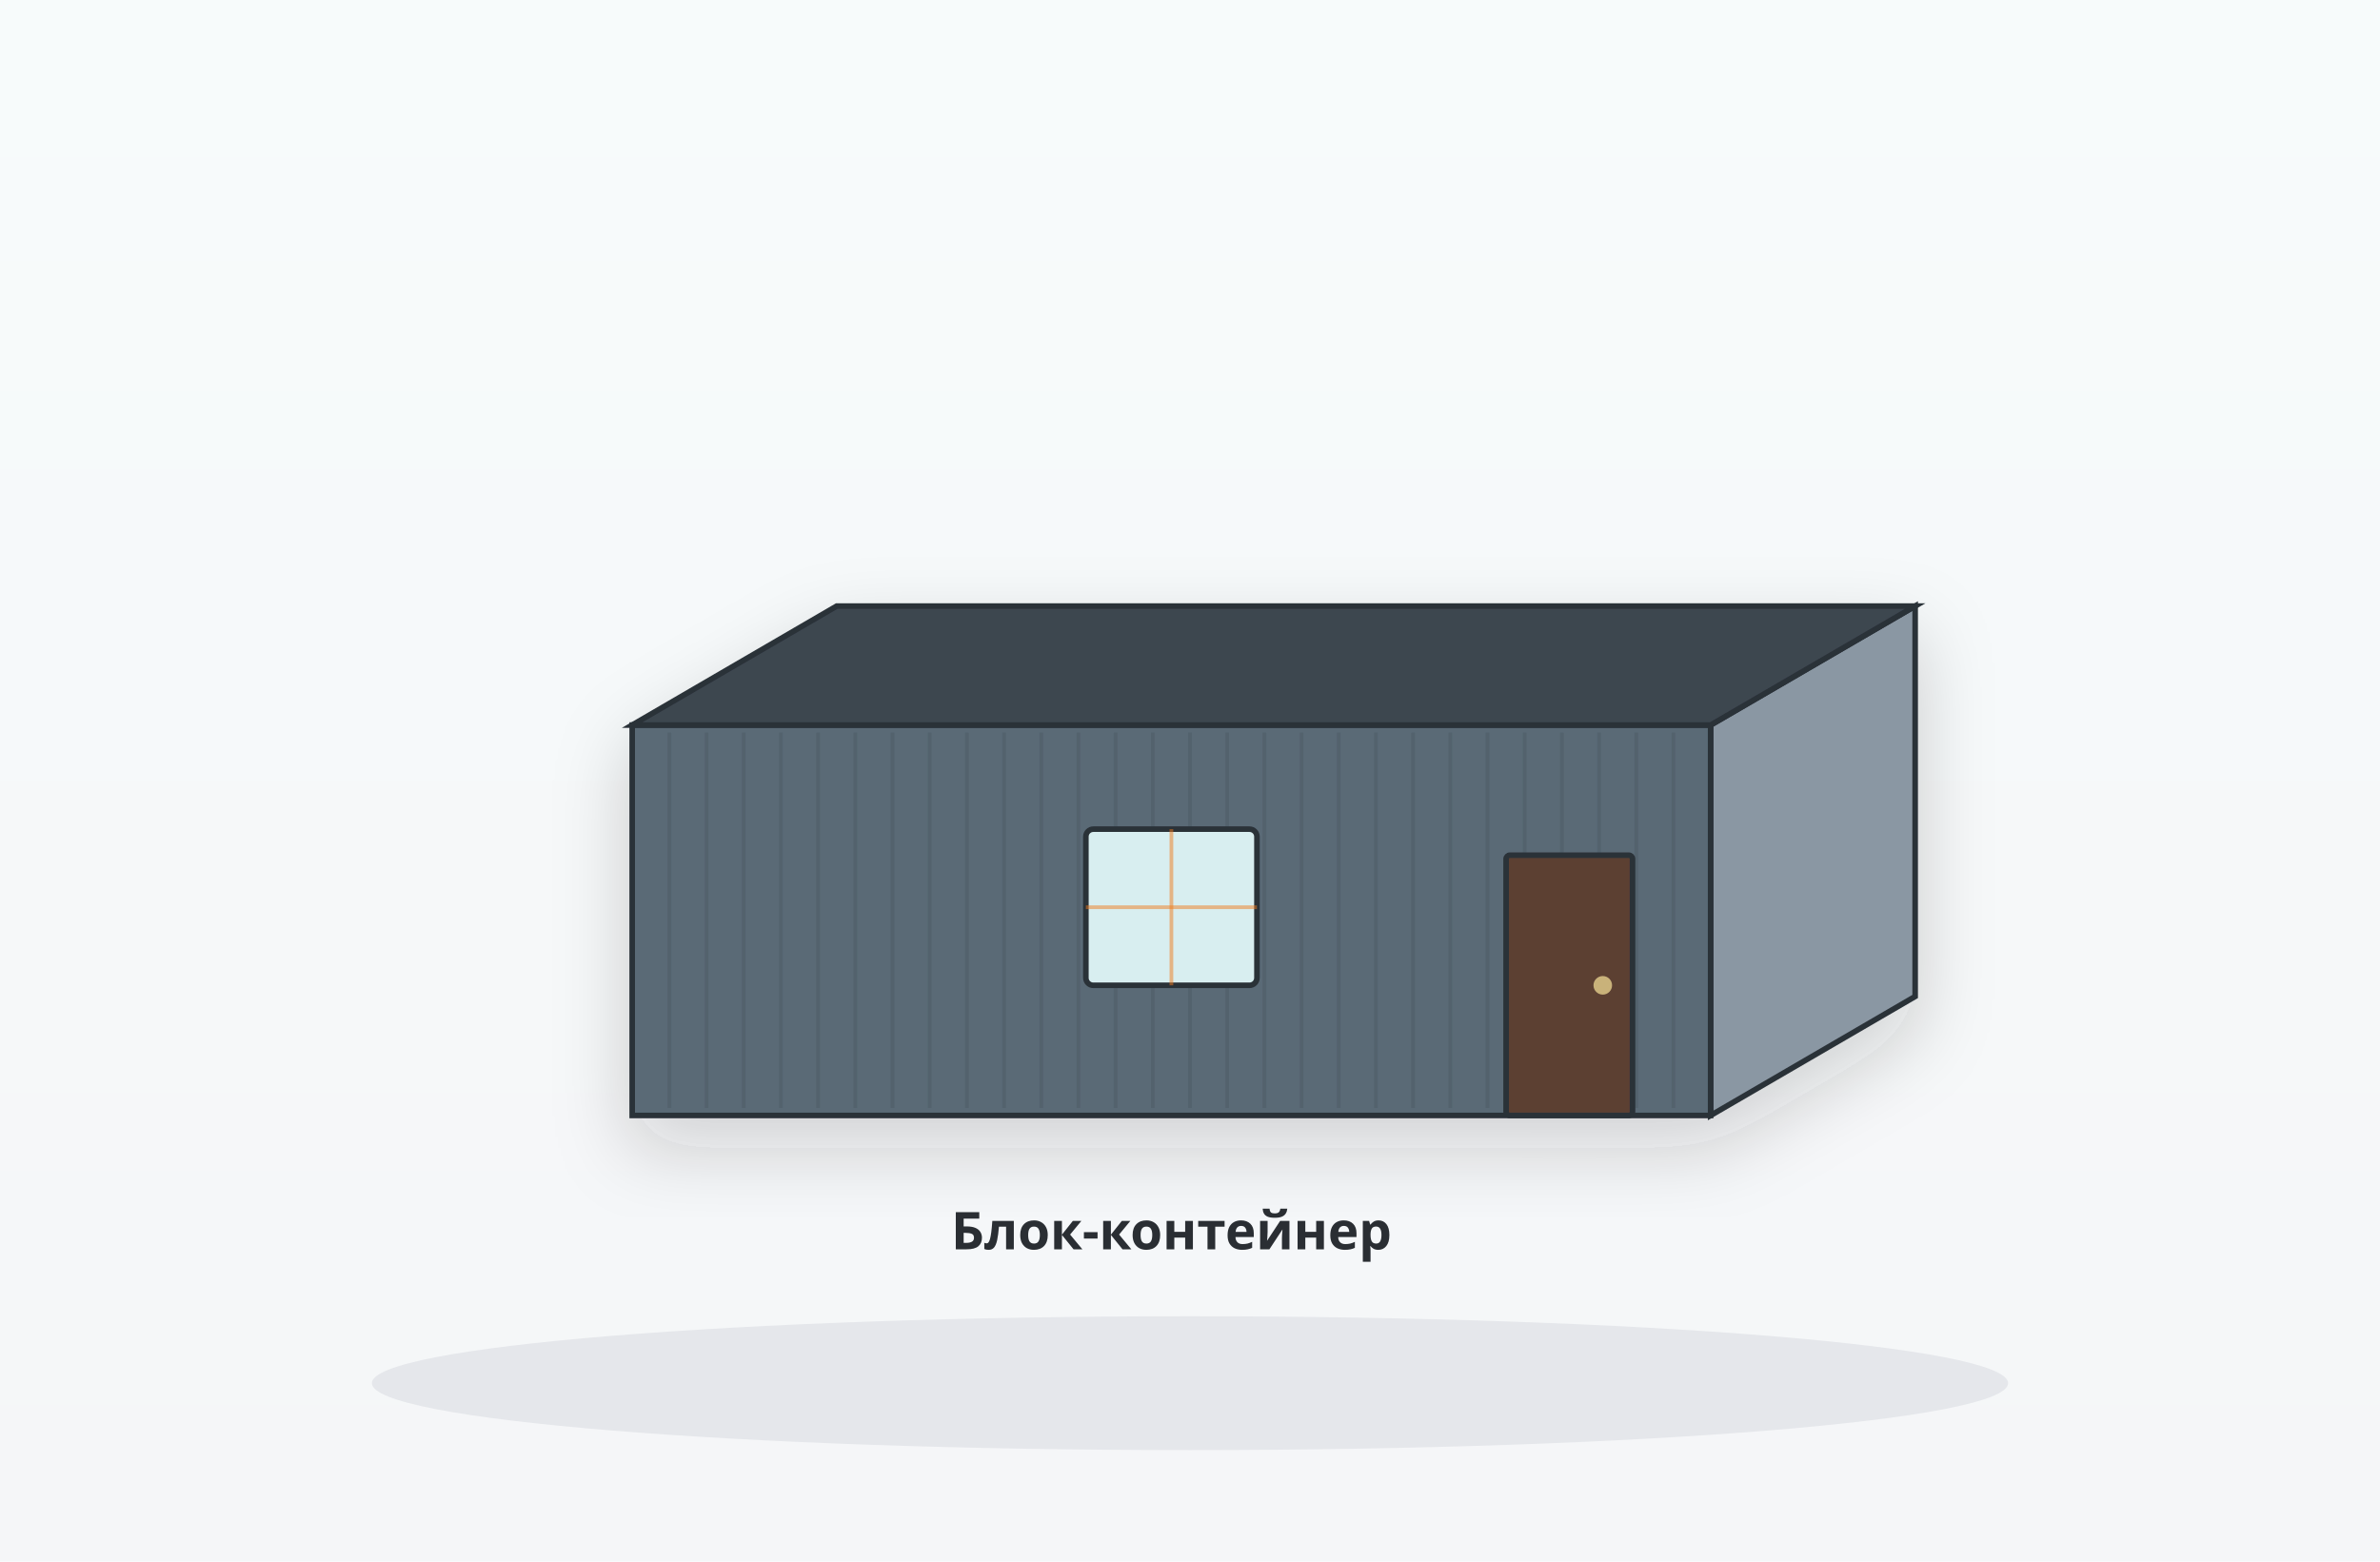
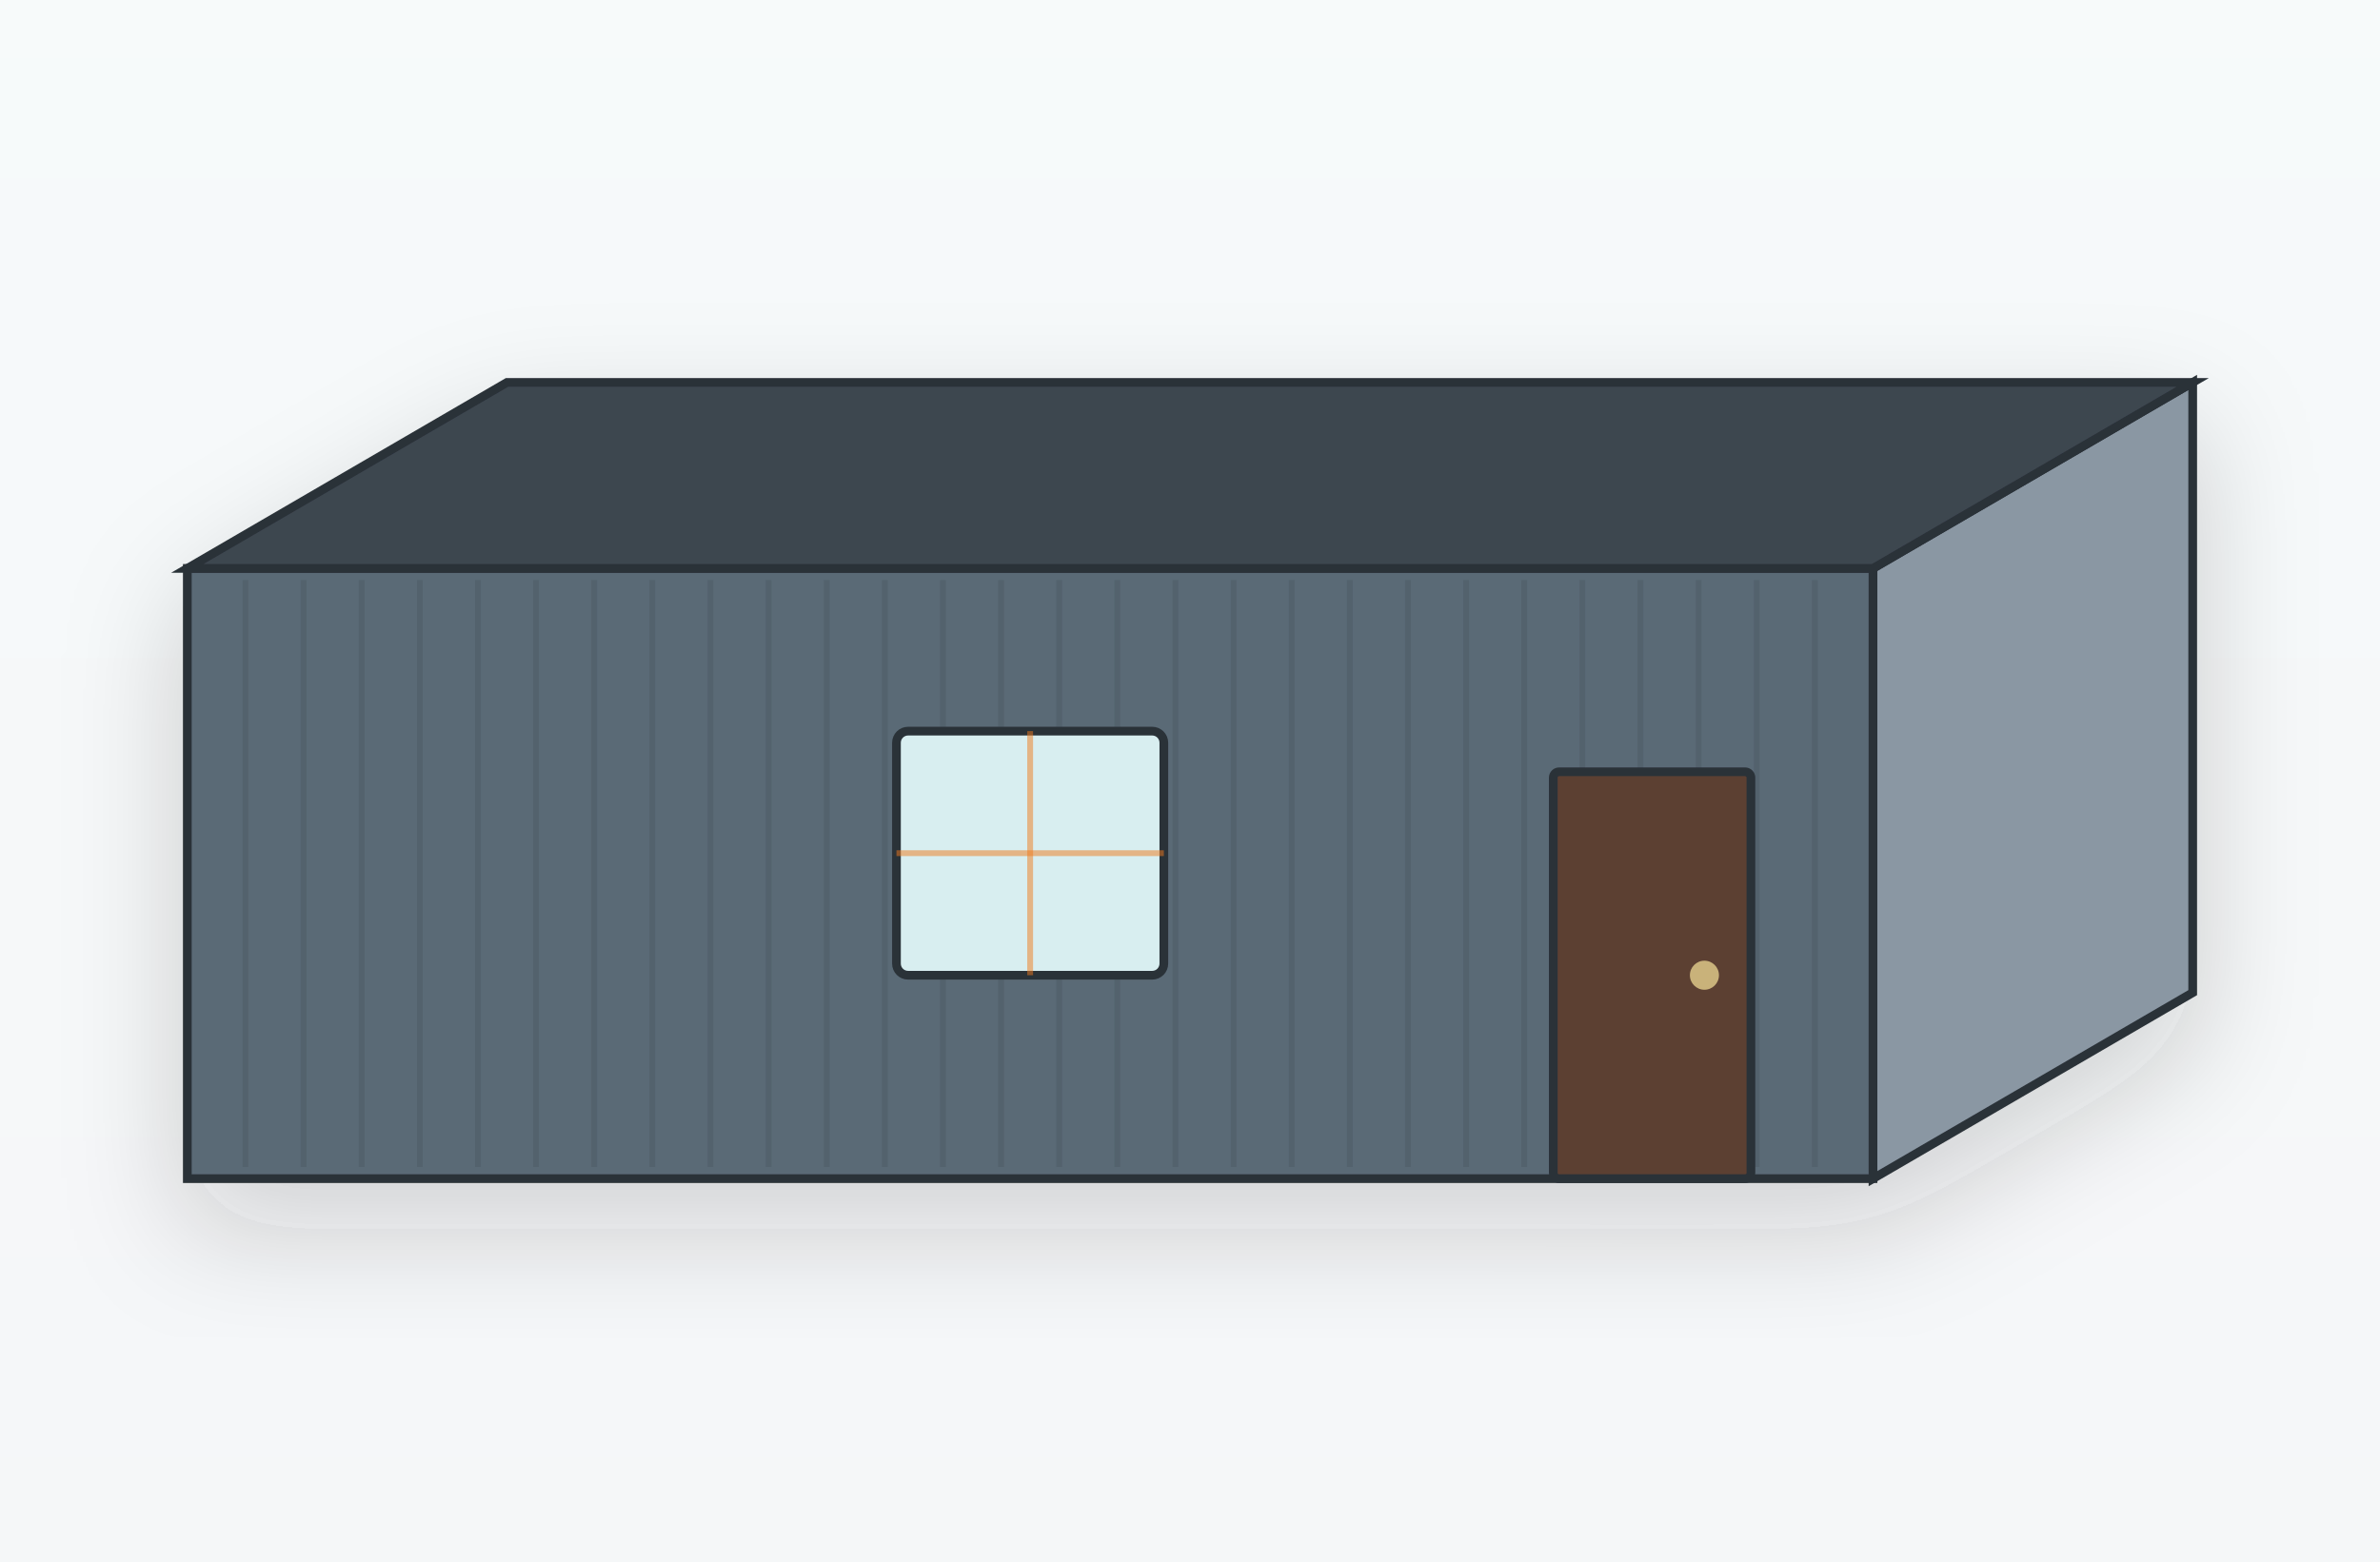
- <svg xmlns="http://www.w3.org/2000/svg" width="640" height="420" viewBox="0 0 640 420">
+ <svg xmlns="http://www.w3.org/2000/svg" width="640" height="420" viewBox="141.0 97.2 403.0 268.7">
  <defs>
    <linearGradient id="gsky" x1="0" y1="0" x2="0" y2="1">
      <stop offset="0%" stop-color="#f7fbfb" />
      <stop offset="100%" stop-color="#F5F6F8" />
    </linearGradient>
    <filter id="sh" x="-20%" y="-20%" width="140%" height="140%">
      <feDropShadow dx="0" dy="8" stdDeviation="10" flood-color="#2A2E33" flood-opacity="0.18" />
    </filter>
  </defs>
  <rect width="640" height="420" fill="url(#gsky)" />
-   <ellipse cx="320" cy="372" rx="220" ry="18" fill="#E5E7EB" />
  <g filter="url(#sh)">
    <polygon points="460,300 515.0,268.0 515.0,163.0 460,195" fill="#8a97a3" stroke="#2a3138" stroke-width="1.5" />
    <polygon points="170,300 460,300 460,195 170,195" fill="#5a6a76" stroke="#2a3138" stroke-width="1.5" />
    <line x1="180" y1="197" x2="180" y2="298" stroke="rgba(0,0,0,0.08)" stroke-width="1" />
    <line x1="190" y1="197" x2="190" y2="298" stroke="rgba(0,0,0,0.08)" stroke-width="1" />
    <line x1="200" y1="197" x2="200" y2="298" stroke="rgba(0,0,0,0.08)" stroke-width="1" />
    <line x1="210" y1="197" x2="210" y2="298" stroke="rgba(0,0,0,0.08)" stroke-width="1" />
    <line x1="220" y1="197" x2="220" y2="298" stroke="rgba(0,0,0,0.08)" stroke-width="1" />
    <line x1="230" y1="197" x2="230" y2="298" stroke="rgba(0,0,0,0.08)" stroke-width="1" />
    <line x1="240" y1="197" x2="240" y2="298" stroke="rgba(0,0,0,0.08)" stroke-width="1" />
    <line x1="250" y1="197" x2="250" y2="298" stroke="rgba(0,0,0,0.08)" stroke-width="1" />
    <line x1="260" y1="197" x2="260" y2="298" stroke="rgba(0,0,0,0.08)" stroke-width="1" />
    <line x1="270" y1="197" x2="270" y2="298" stroke="rgba(0,0,0,0.08)" stroke-width="1" />
    <line x1="280" y1="197" x2="280" y2="298" stroke="rgba(0,0,0,0.08)" stroke-width="1" />
    <line x1="290" y1="197" x2="290" y2="298" stroke="rgba(0,0,0,0.08)" stroke-width="1" />
    <line x1="300" y1="197" x2="300" y2="298" stroke="rgba(0,0,0,0.08)" stroke-width="1" />
    <line x1="310" y1="197" x2="310" y2="298" stroke="rgba(0,0,0,0.08)" stroke-width="1" />
    <line x1="320" y1="197" x2="320" y2="298" stroke="rgba(0,0,0,0.08)" stroke-width="1" />
    <line x1="330" y1="197" x2="330" y2="298" stroke="rgba(0,0,0,0.08)" stroke-width="1" />
    <line x1="340" y1="197" x2="340" y2="298" stroke="rgba(0,0,0,0.08)" stroke-width="1" />
    <line x1="350" y1="197" x2="350" y2="298" stroke="rgba(0,0,0,0.08)" stroke-width="1" />
    <line x1="360" y1="197" x2="360" y2="298" stroke="rgba(0,0,0,0.08)" stroke-width="1" />
    <line x1="370" y1="197" x2="370" y2="298" stroke="rgba(0,0,0,0.08)" stroke-width="1" />
    <line x1="380" y1="197" x2="380" y2="298" stroke="rgba(0,0,0,0.08)" stroke-width="1" />
    <line x1="390" y1="197" x2="390" y2="298" stroke="rgba(0,0,0,0.08)" stroke-width="1" />
    <line x1="400" y1="197" x2="400" y2="298" stroke="rgba(0,0,0,0.08)" stroke-width="1" />
    <line x1="410" y1="197" x2="410" y2="298" stroke="rgba(0,0,0,0.08)" stroke-width="1" />
    <line x1="420" y1="197" x2="420" y2="298" stroke="rgba(0,0,0,0.08)" stroke-width="1" />
    <line x1="430" y1="197" x2="430" y2="298" stroke="rgba(0,0,0,0.08)" stroke-width="1" />
    <line x1="440" y1="197" x2="440" y2="298" stroke="rgba(0,0,0,0.08)" stroke-width="1" />
    <line x1="450" y1="197" x2="450" y2="298" stroke="rgba(0,0,0,0.08)" stroke-width="1" />
    <polygon points="170,195 460,195 515.0,163.0 225.0,163.0" fill="#3d4650" stroke="#2a3138" stroke-width="1.5" />
    <rect x="292.0" y="223" width="46" height="42" rx="2" fill="#d8eef0" stroke="#2a3138" stroke-width="1.5" />
    <line x1="315.0" y1="223" x2="315.0" y2="265" stroke="#F07A1A" stroke-width="1" opacity="0.5" />
    <line x1="292.0" y1="244.0" x2="338.0" y2="244.0" stroke="#F07A1A" stroke-width="1" opacity="0.5" />
    <rect x="405" y="230" width="34" height="70" rx="1" fill="#5c4033" stroke="#2a3138" stroke-width="1.5" />
    <circle cx="431" cy="265.0" r="2.5" fill="#c9b27a" />
  </g>
-   <text x="315.0" y="336" text-anchor="middle" font-family="system-ui,sans-serif" font-size="14" fill="#2A2E33" font-weight="700">Блок-контейнер</text>
</svg>
